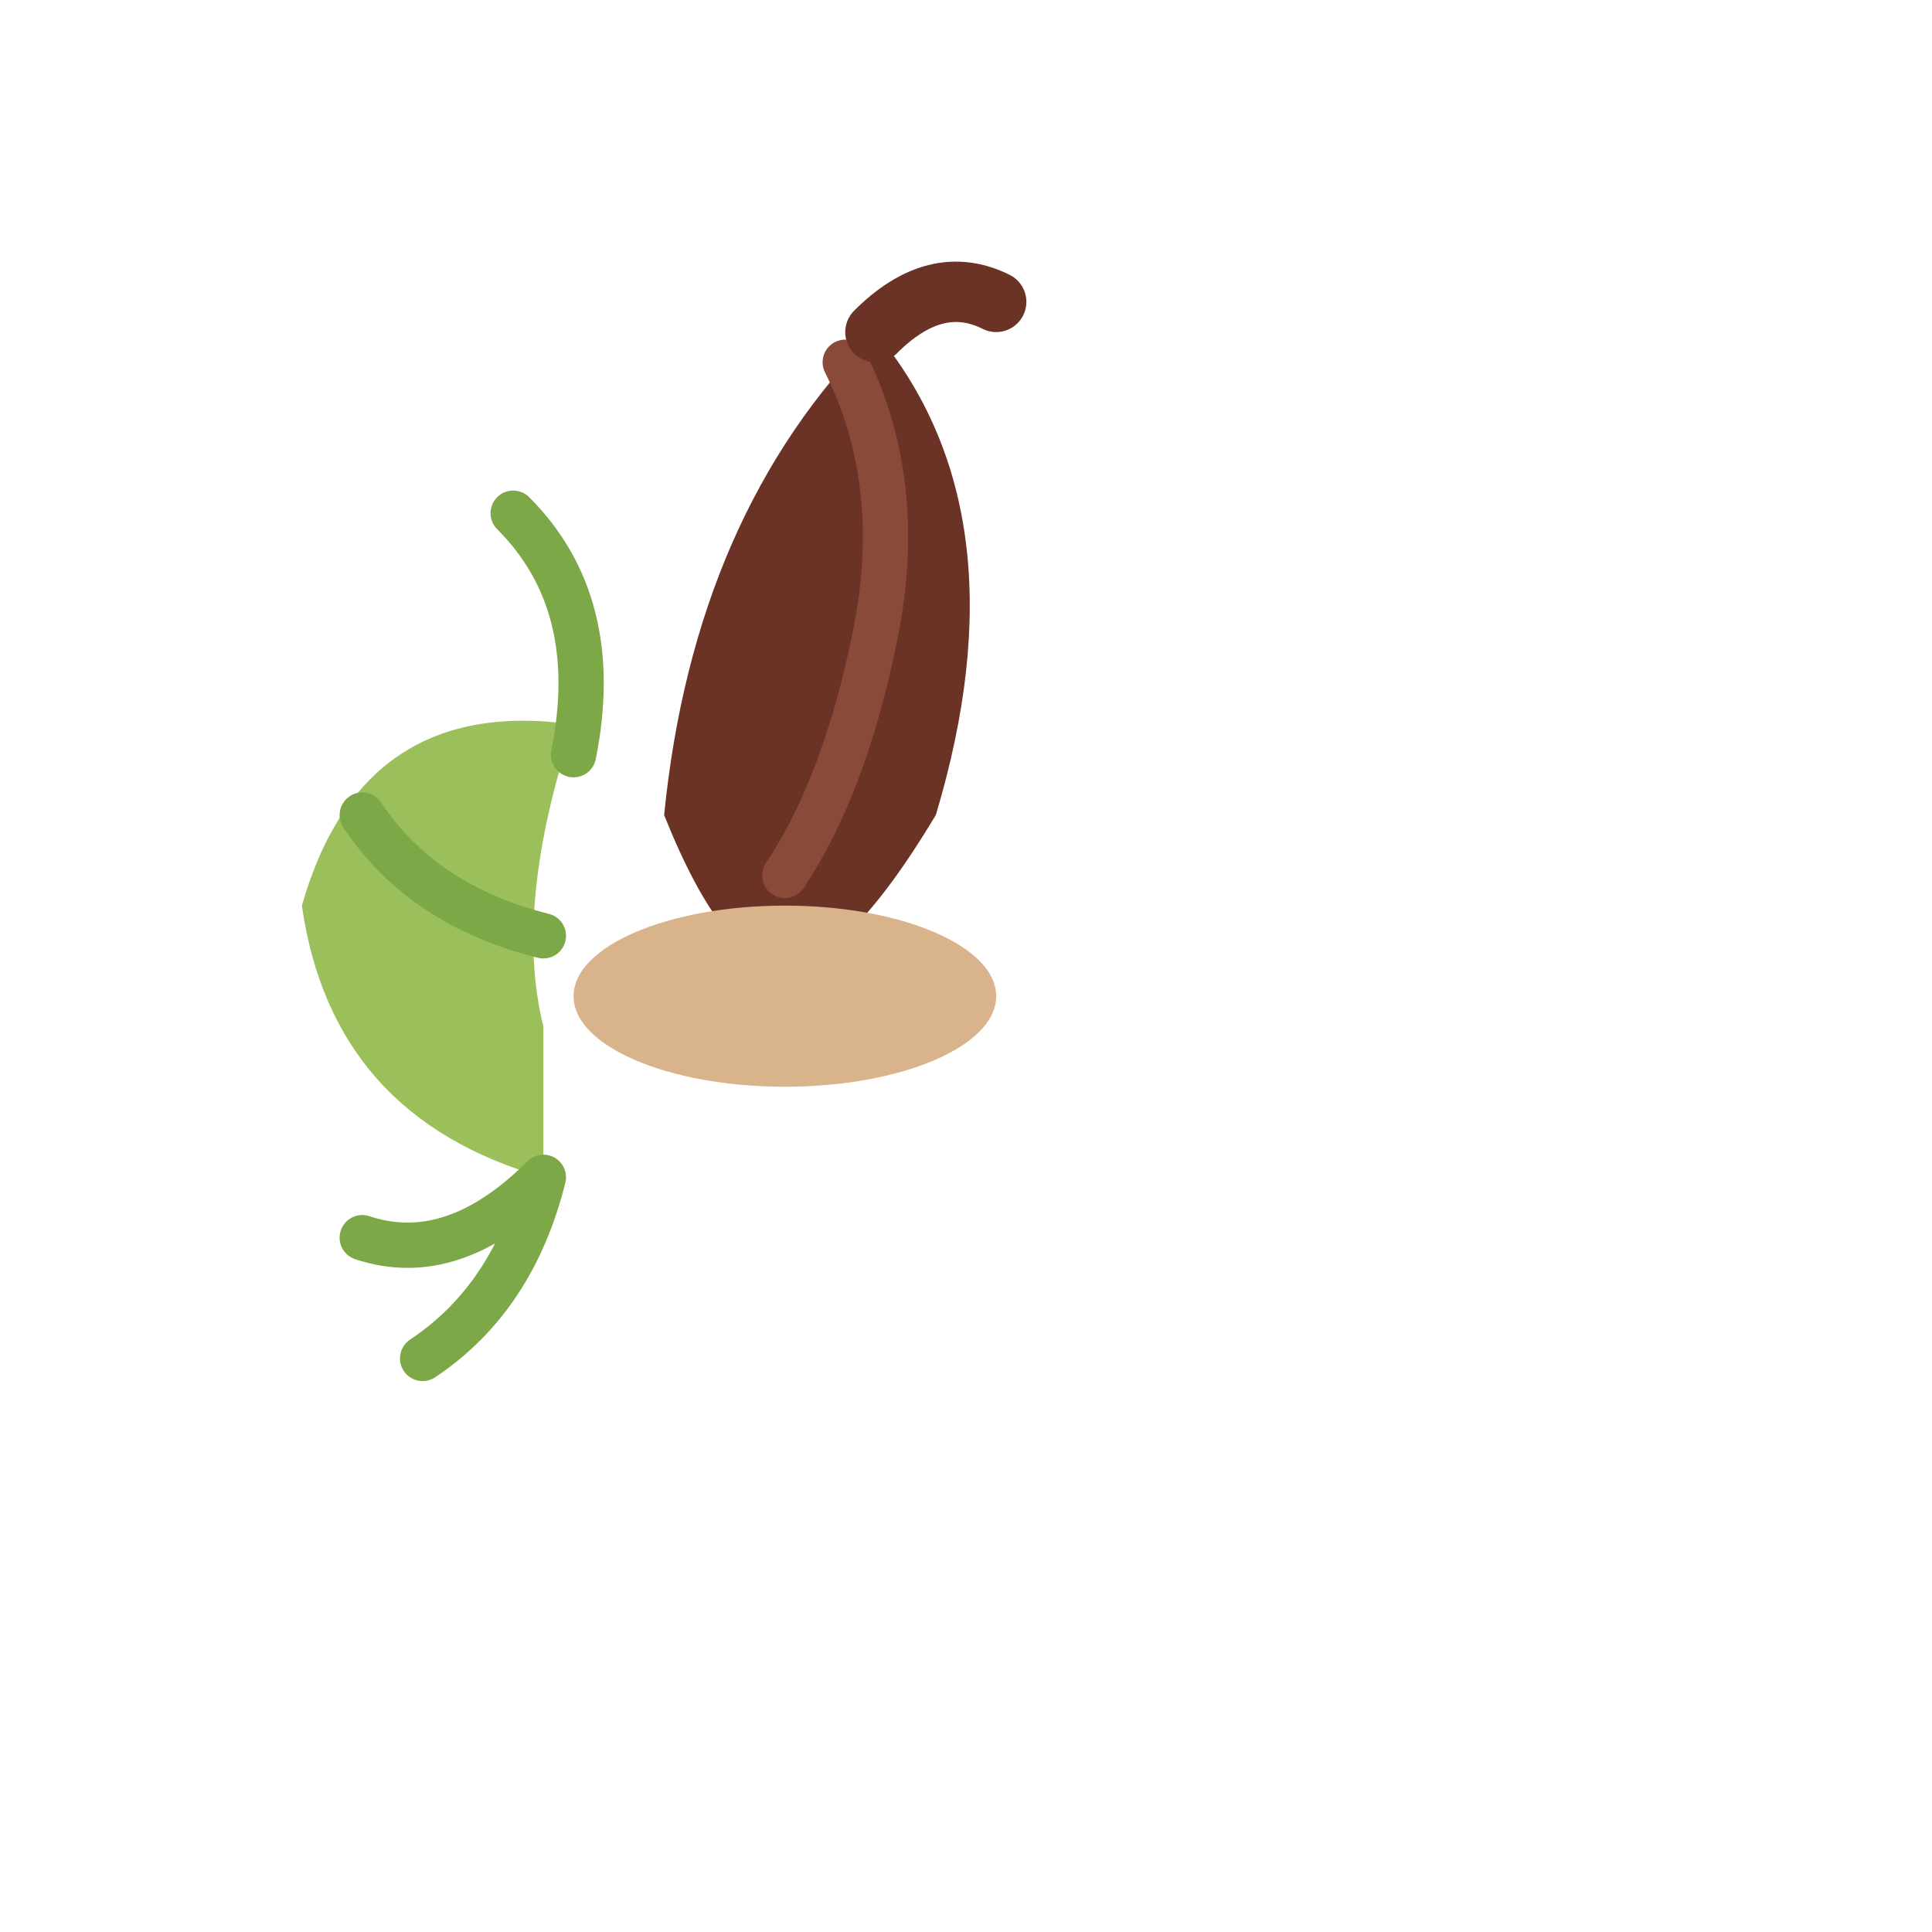
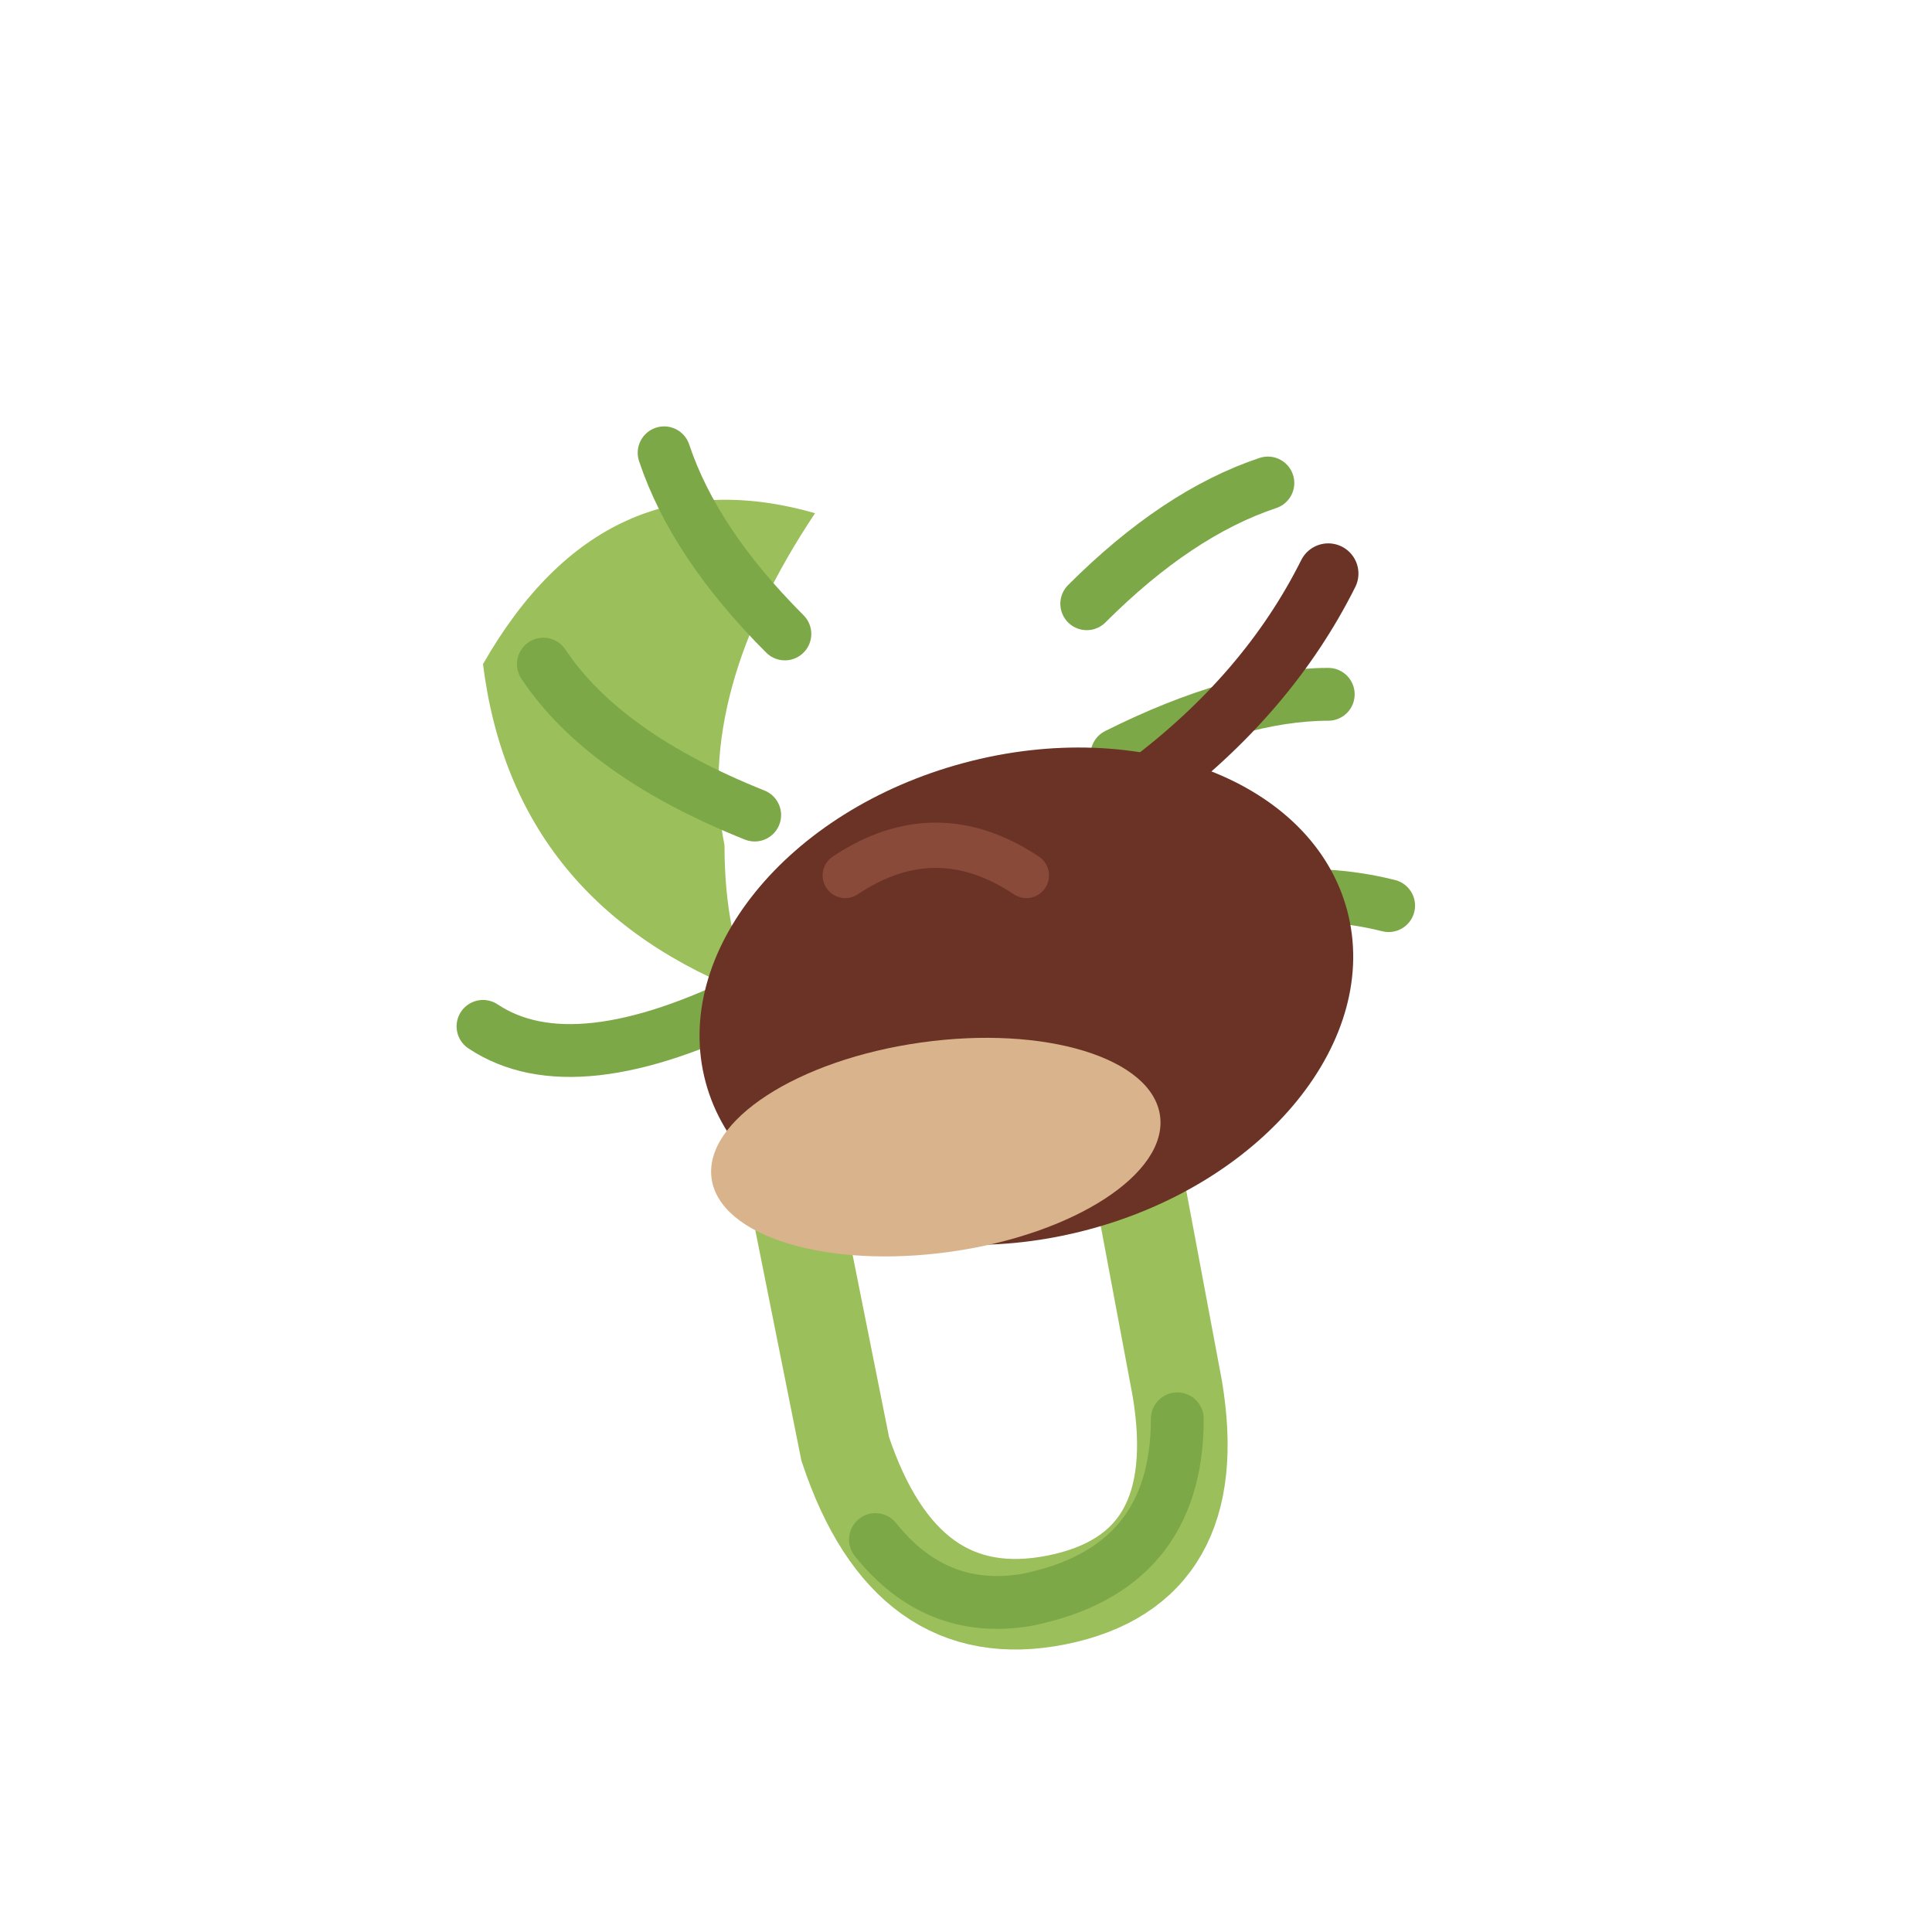
<svg xmlns="http://www.w3.org/2000/svg" viewBox="0 0 128 128">
-   <path d="M36 78 Q22 74 20 60 Q24 46 38 48 Q34 60 36 68 Z" fill="#9BBF5A" />
-   <path d="M36 78 Q30 84 24 82 M36 78 Q34 86 28 90 M38 50 Q40 40 34 34 M36 62 Q28 60 24 54" fill="none" stroke="#7DA848" stroke-width="3" stroke-linecap="round" />
-   <path d="M44 54 Q46 34 58 22 Q68 34 62 54 Q56 64 52 64 Q48 64 44 54 Z" fill="#6B3226" />
-   <path d="M56 24 Q60 32 58 42 Q56 52 52 58" fill="none" stroke="#8A4A3A" stroke-width="3" stroke-linecap="round" />
-   <ellipse cx="52" cy="66" rx="14" ry="6" fill="#D9B38C" />
-   <path d="M58 22 Q62 18 66 20" fill="none" stroke="#6B3226" stroke-width="4" stroke-linecap="round" />
+   <path d="M50 66 Q34 60 32 44 Q40 30 54 34 Q46 46 48 56 Q48 62 50 66 Z" fill="#9BBF5A" />
+   <path d="M50 66 L56 96 Q60 108 70 106 Q80 104 78 92 L72 60" fill="none" stroke="#9BBF5A" stroke-width="6" stroke-linecap="round" />
+   <path d="M50 66 Q38 72 32 68 M50 54 Q40 50 36 44 M52 42 Q46 36 44 30" fill="none" stroke="#7DA848" stroke-width="3.5" stroke-linecap="round" />
+   <path d="M76 62 Q84 58 92 60 M74 50 Q82 46 88 46 M72 40 Q78 34 84 32" fill="none" stroke="#7DA848" stroke-width="3.5" stroke-linecap="round" />
+   <path d="M78 94 Q78 104 68 106 Q62 107 58 102" fill="none" stroke="#7DA848" stroke-width="3.5" stroke-linecap="round" />
+   <ellipse cx="68" cy="66" rx="22" ry="16" transform="rotate(-15 68 66)" fill="#6B3226" />
+   <path d="M76 52 Q84 46 88 38" fill="none" stroke="#6B3226" stroke-width="4" stroke-linecap="round" />
+   <ellipse cx="62" cy="76" rx="15" ry="7" transform="rotate(-8 62 76)" fill="#D9B38C" />
+   <path d="M56 58 Q62 54 68 58" fill="none" stroke="#8A4A3A" stroke-width="3" stroke-linecap="round" />
</svg>
